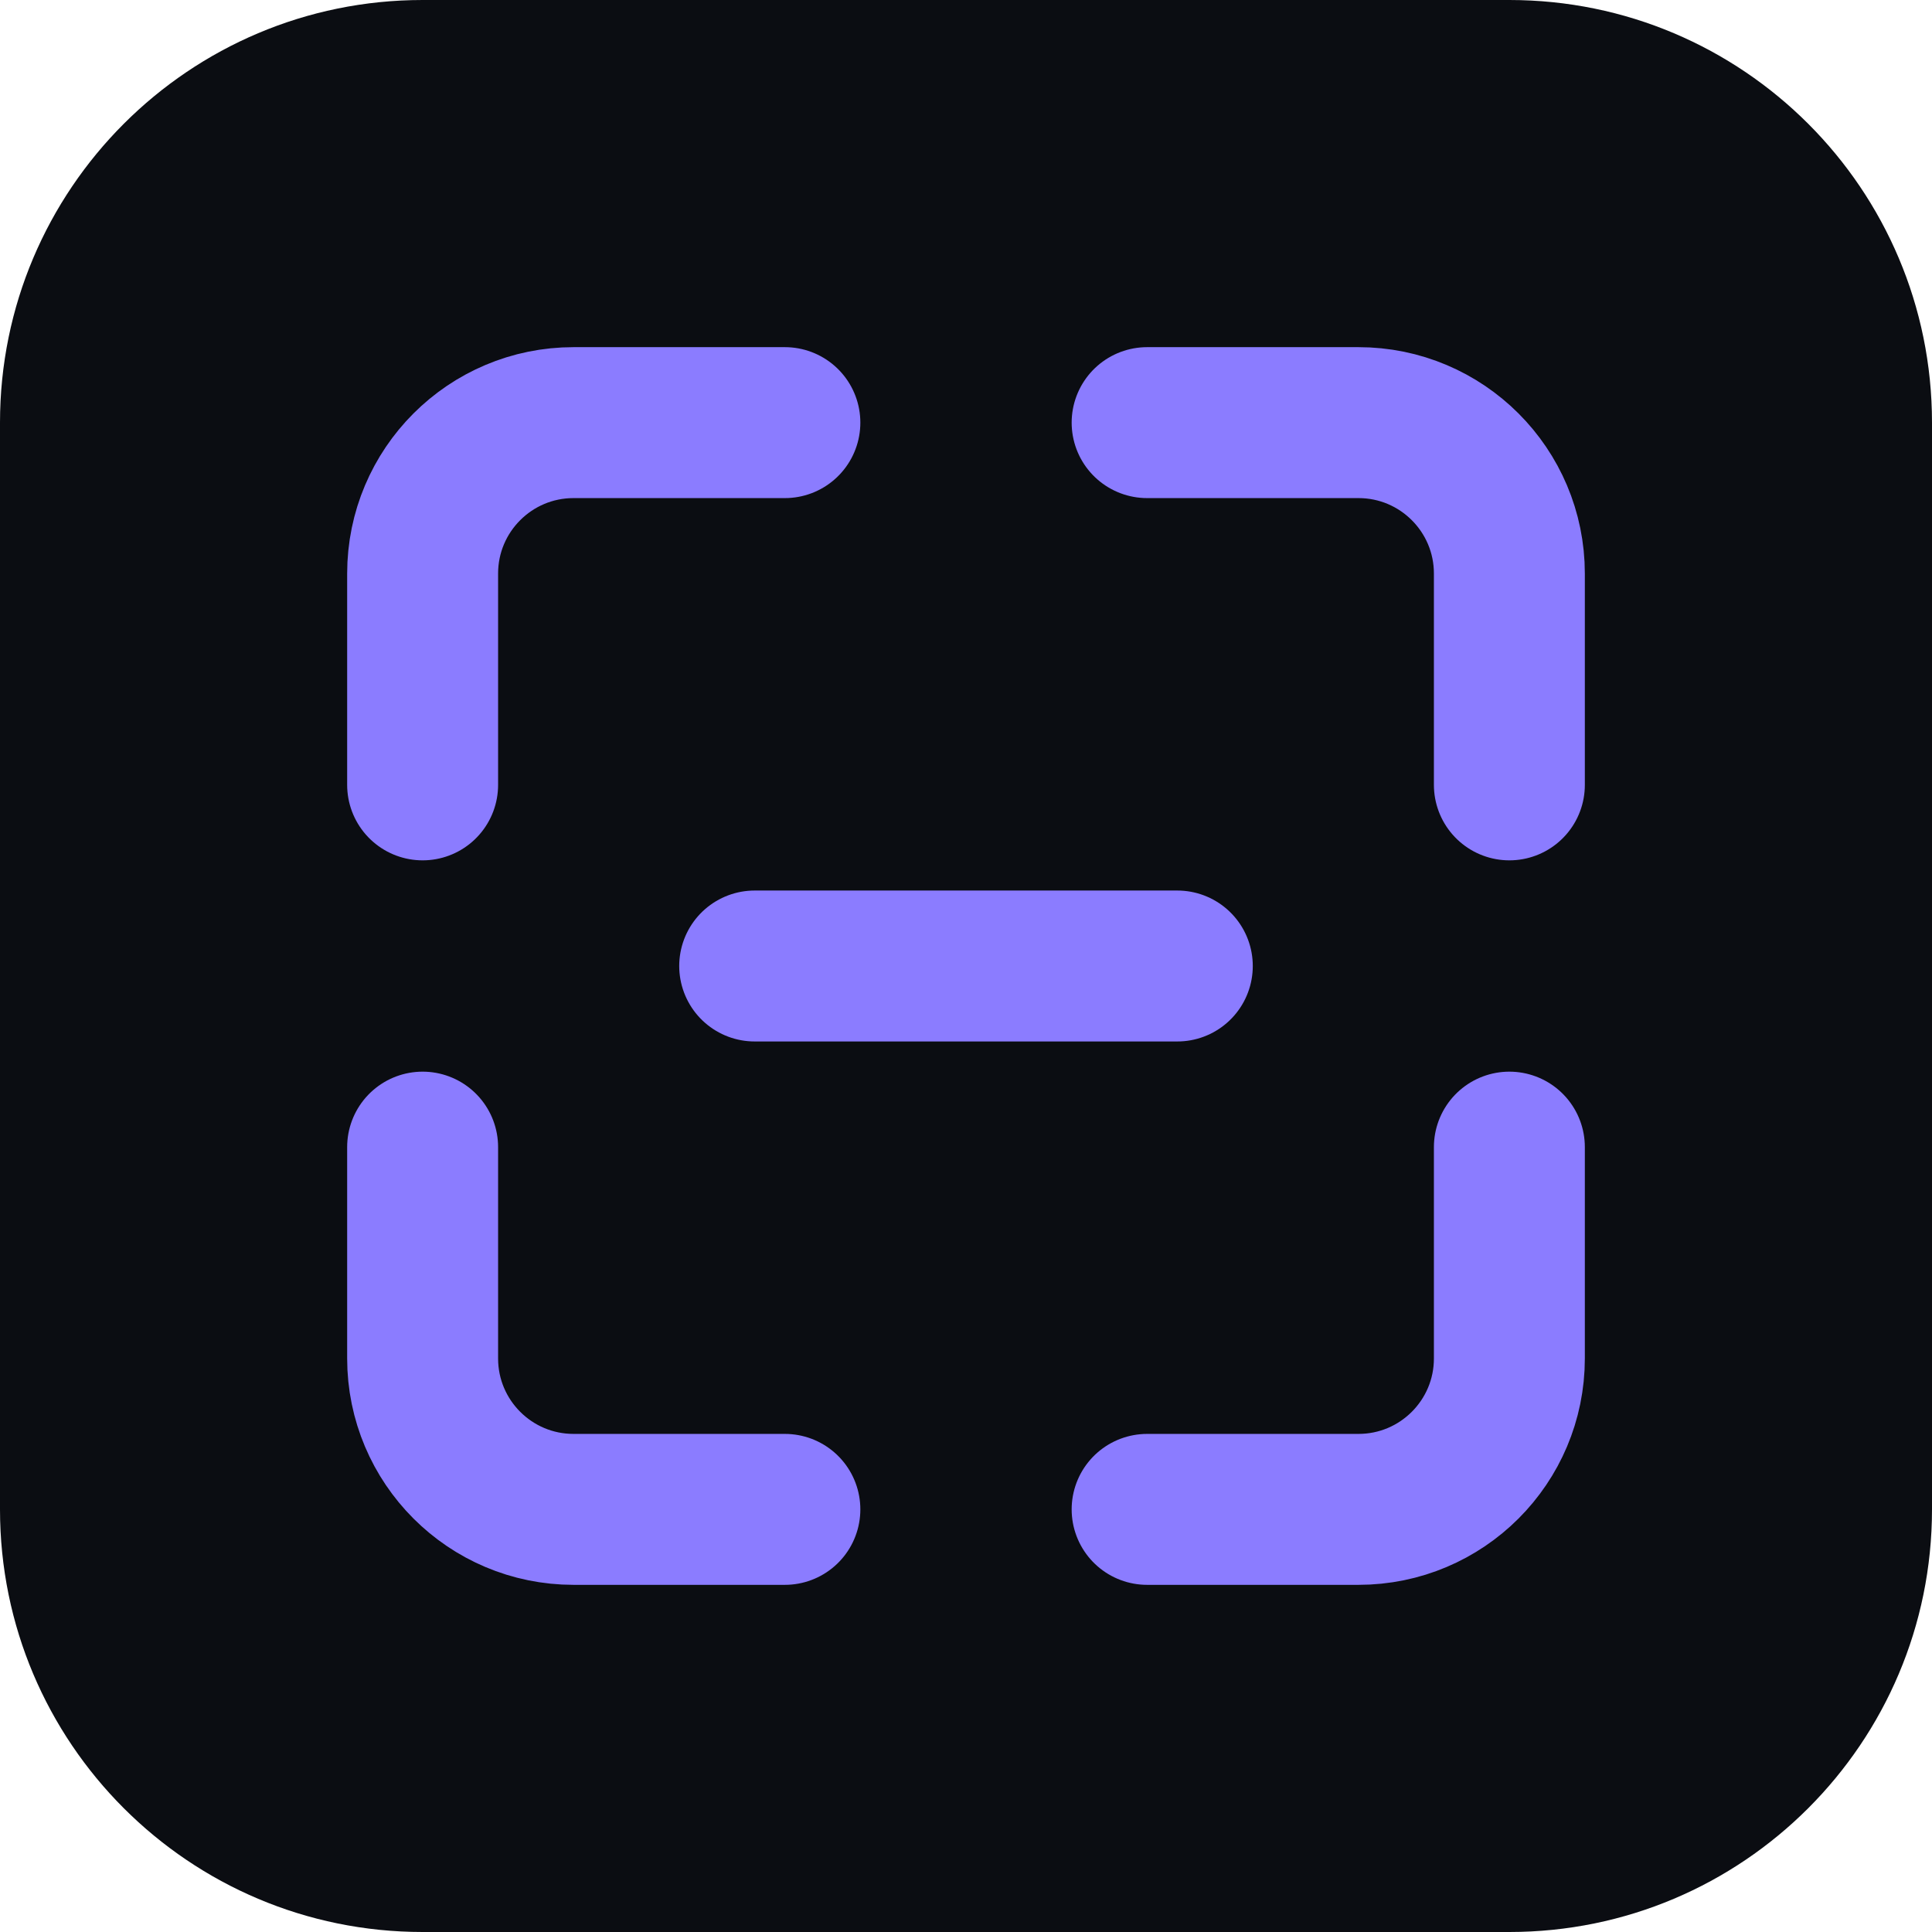
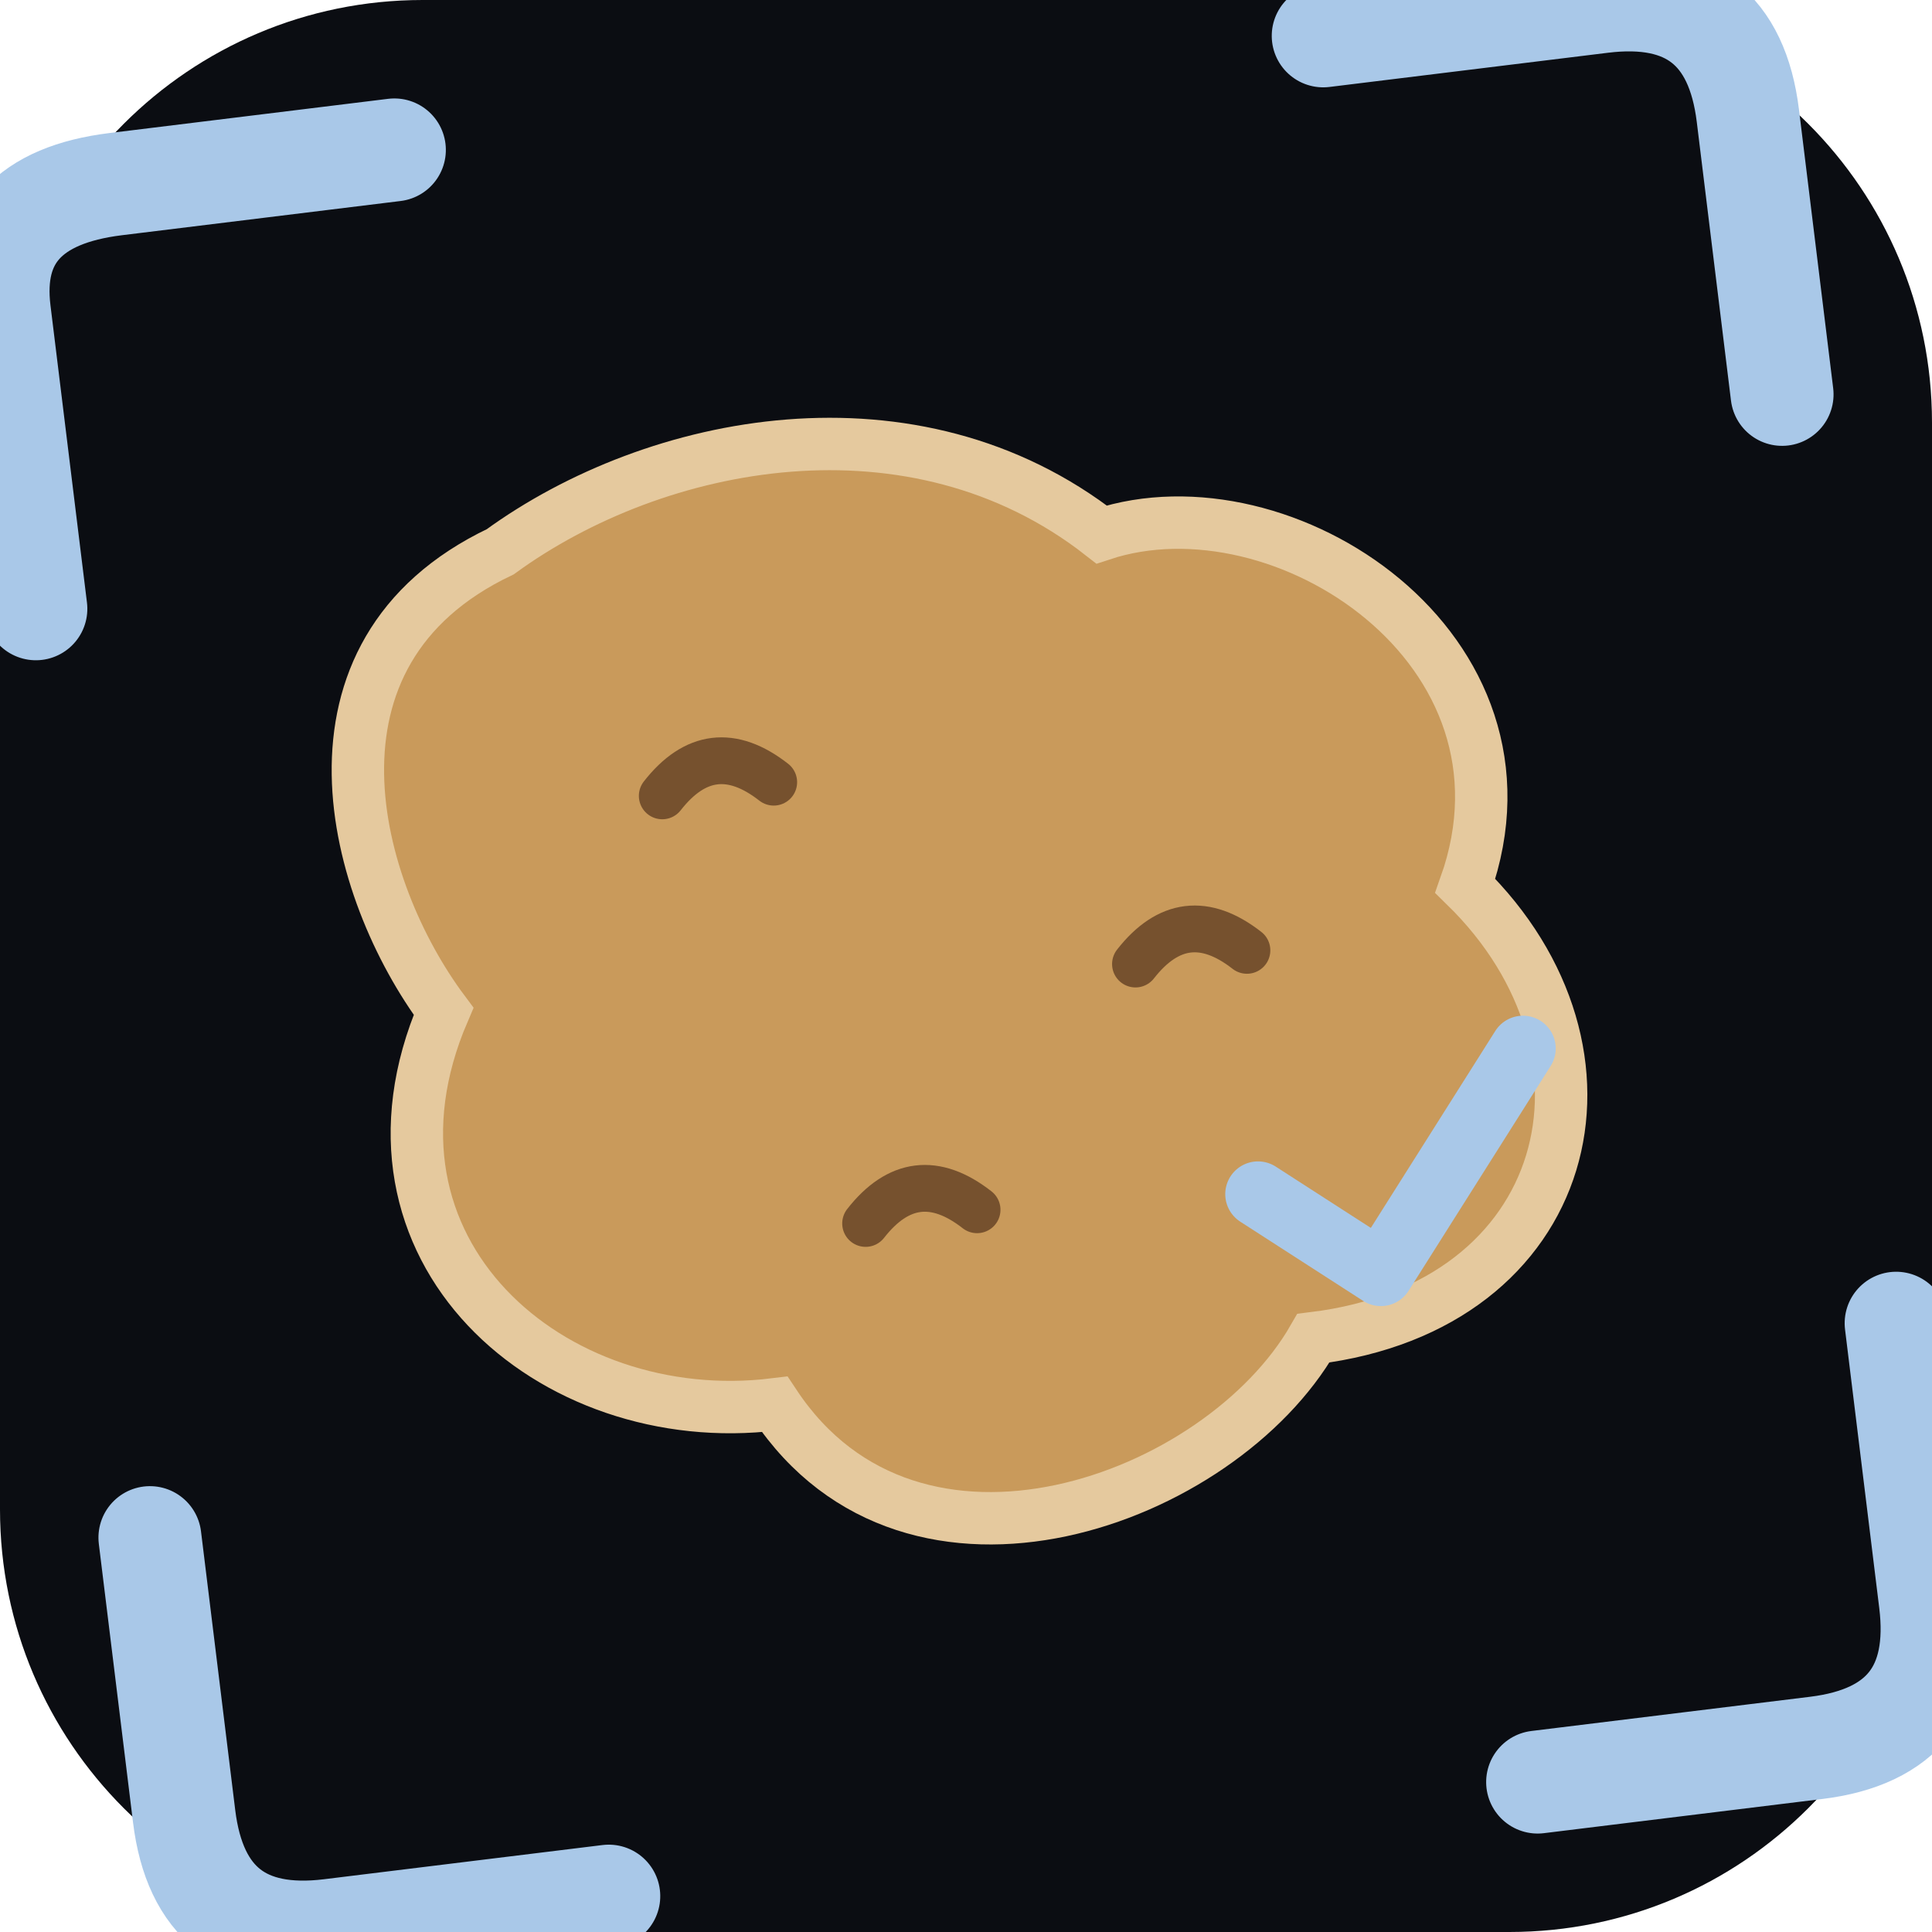
<svg xmlns="http://www.w3.org/2000/svg" viewBox="0 0 64 64">
  <rect width="64" height="64" rx="14" fill="#0b0d12" />
-   <g fill="none" stroke="#8b7cff" stroke-width="5" stroke-linecap="round">
-     <path d="M14 26v-7a5 5 0 0 1 5-5h7M50 26v-7a5 5 0 0 0-5-5h-7M14 38v7a5 5 0 0 0 5 5h7M50 38v7a5 5 0 0 1-5 5h-7" />
-     <path d="M25 32h14" />
+   <g transform="translate(32 32) scale(0.62) translate(-90 -90)">
+     <g transform="rotate(-7 90 90)">
+       <path d="M43 65 V49 Q43 43 50 43 H65 M115 43 H130 Q137 43 137 50 V65 M137 115 V130 Q137 137 130 137 H115 M65 137 H50 Q43 137 43 130 V115" fill="none" stroke="#A9C8E8" stroke-width="5.5" stroke-linecap="round" />
+       <path d="M68 65 C56 69 58 82 62 89 C55 101 65 112 77 112 C83 124 100 120 106 112 C120 112 125 99 117 89 C123 77 110 66 100 68 C91 59 77 60 68 65Z" fill="#C99A5B" stroke="#E5C99E" stroke-width="2.8" />
+       <path d="M75 79 Q78 76 81 79 M99 91 Q102 88 105 91 M83 103 Q86 100 89 103" fill="none" stroke="#76512E" stroke-width="2.5" stroke-linecap="round" />
+       <path d="M104 104 L110 109 L119 98" fill="none" stroke="#A9C8E8" stroke-width="3.5" stroke-linecap="round" stroke-linejoin="round" />
+     </g>
  </g>
</svg>
